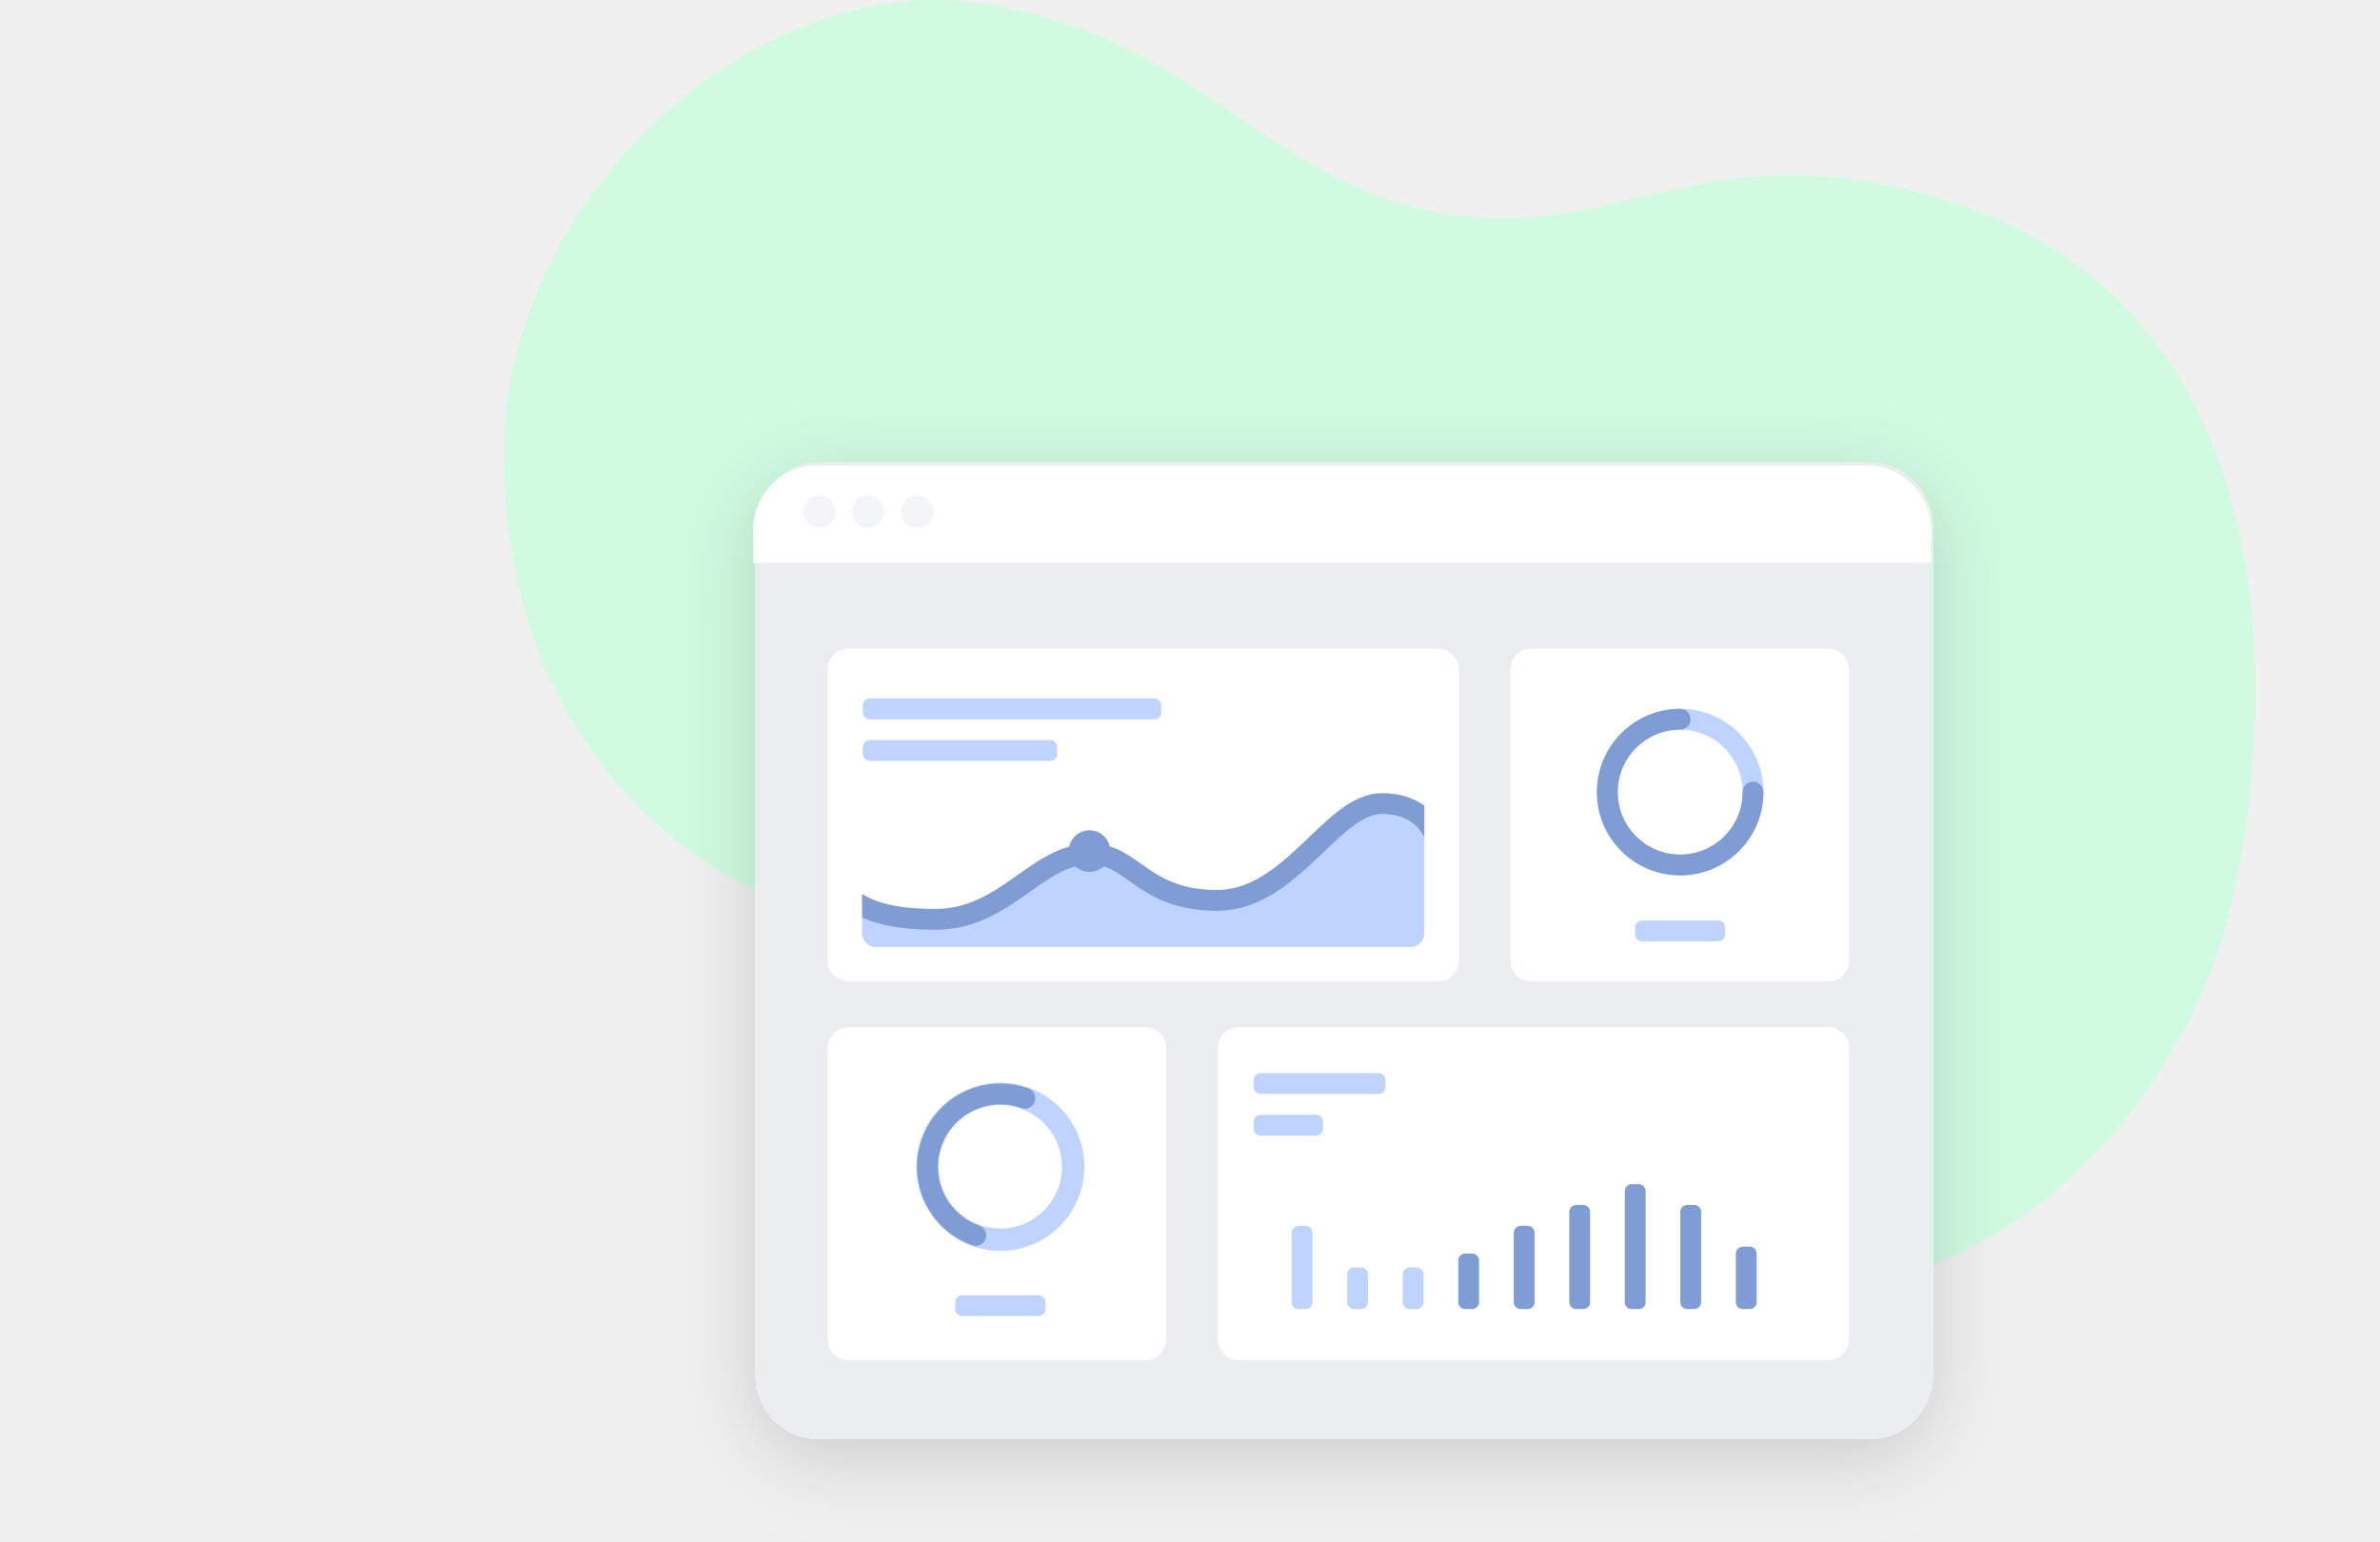
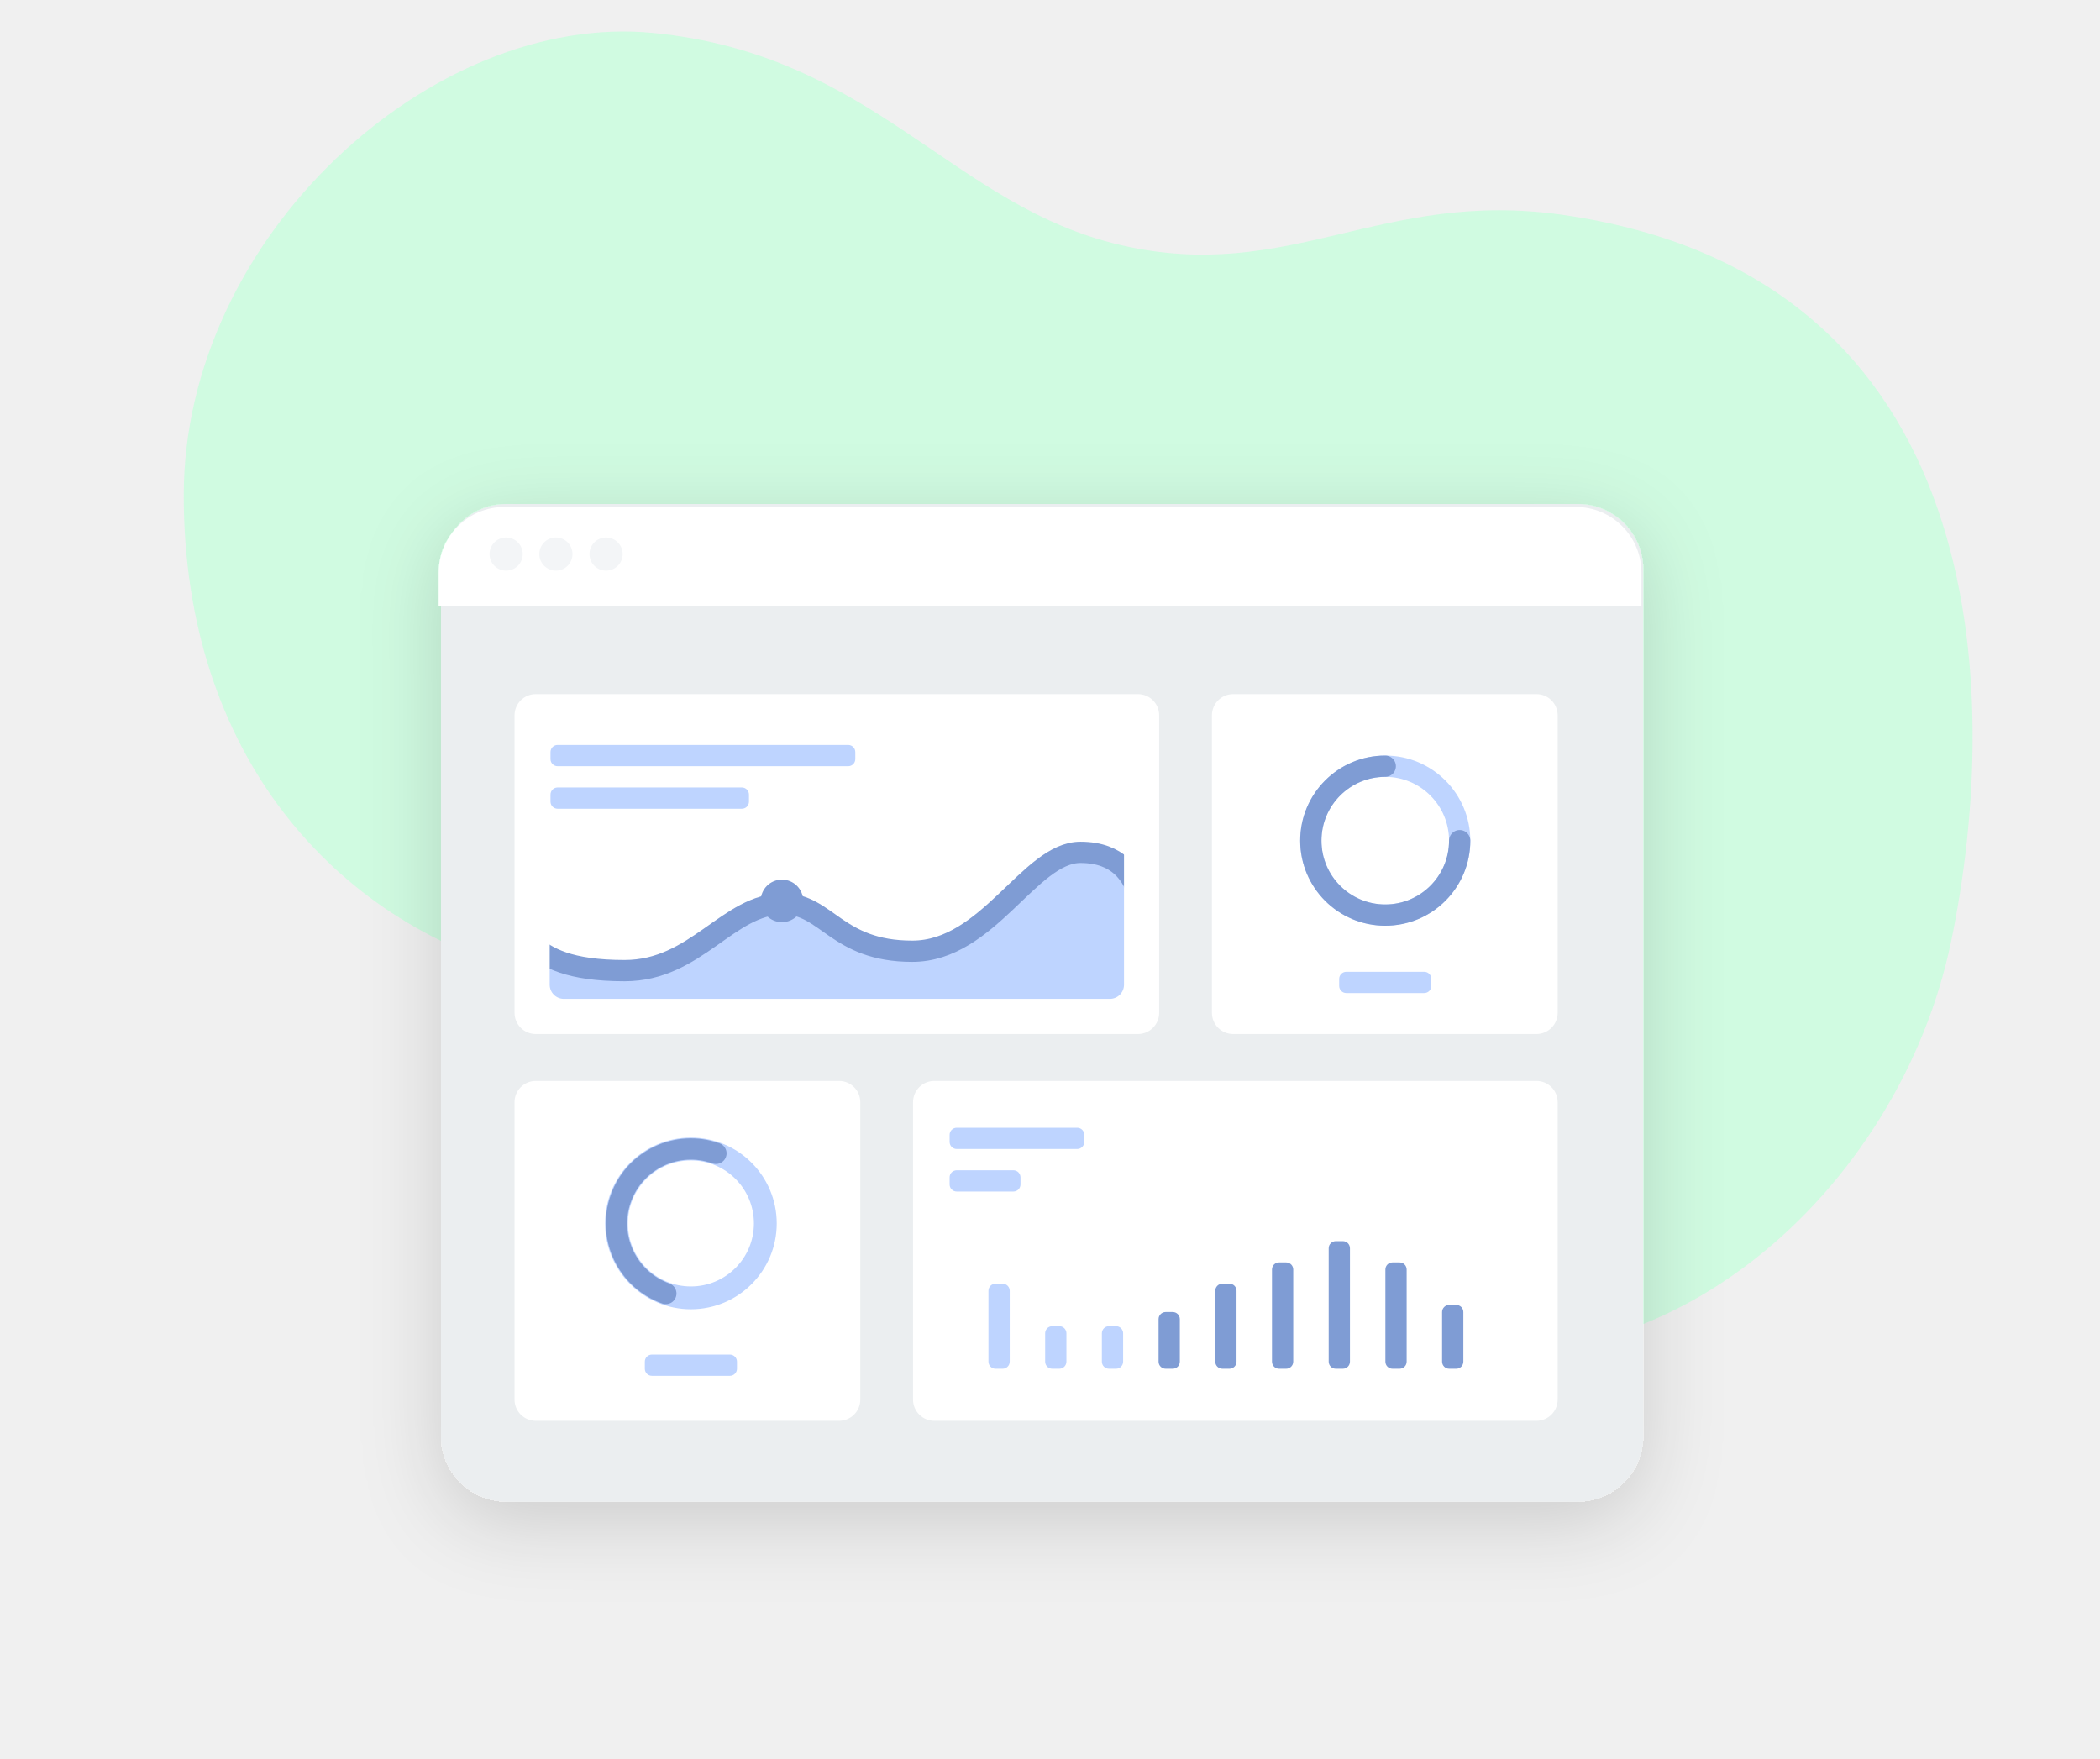
- <svg xmlns="http://www.w3.org/2000/svg" width="463" height="300" viewBox="0 0 463 300" fill="none">
-   <path d="M434.63 173.377C424.849 220.472 379.542 262.567 328.414 249.352C277.286 236.136 276.495 189.969 245.979 176.773C215.463 163.577 199.868 189.017 163.317 179.298C126.766 169.58 97.996 137.651 98 88.344C98.004 39.038 145.355 -3.849 187.418 0.275C229.48 4.399 244.326 33.264 276.492 40.687C308.657 48.111 325.976 29.966 360.615 34.915C442.69 46.641 444.41 126.281 434.63 173.377Z" fill="#D0FBE1" />
+ <svg xmlns="http://www.w3.org/2000/svg" width="400" height="335" viewBox="0 0 400 335" fill="none">
+   <path d="M371.63 179.377C361.849 226.472 316.542 268.567 265.414 255.352C214.286 242.136 213.495 195.969 182.979 182.773C152.463 169.577 136.868 195.017 100.317 185.298C63.766 175.58 34.996 143.651 35 94.344C35.004 45.038 82.355 2.151 124.418 6.275C166.48 10.399 181.326 39.264 213.492 46.687C245.657 54.111 262.976 35.966 297.615 40.915C379.69 52.641 381.41 132.281 371.63 179.377Z" fill="#D0FBE1" />
  <g filter="url(#filter0_d_5019_16548)">
-     <rect x="147" y="90" width="229" height="190" rx="12.513" fill="#EBEEF0" />
-     <mask id="mask0_5019_16548" style="mask-type:alpha" maskUnits="userSpaceOnUse" x="146" y="90" width="231" height="234">
-       <rect x="146.766" y="90" width="229.378" height="233.201" rx="12.513" fill="#DEE3E6" />
+     <rect x="84" y="96" width="229" height="190" rx="12.513" fill="#EBEEF0" />
+     <mask id="mask0_5019_16548" style="mask-type:alpha" maskUnits="userSpaceOnUse" x="83" y="96" width="231" height="234">
+       <rect x="83.766" y="96" width="229.378" height="233.201" rx="12.513" fill="#DEE3E6" />
    </mask>
    <g mask="url(#mask0_5019_16548)">
-       <rect x="293.842" y="126.21" width="65.86" height="64.743" rx="4.05" fill="white" />
-       <rect x="318.082" y="179.097" width="17.552" height="4.05" rx="1.35" fill="#BED4FF" />
-       <circle cx="326.858" cy="154.12" r="14.176" stroke="#BED4FF" stroke-width="4.05" />
-       <path d="M341.034 154.12C341.034 161.949 334.687 168.296 326.858 168.296C319.029 168.296 312.682 161.949 312.682 154.12C312.682 146.291 319.029 139.944 326.858 139.944" stroke="#7F9CD4" stroke-width="4.05" stroke-linecap="round" />
-       <rect x="161.006" y="199.883" width="65.86" height="64.743" rx="4.05" fill="white" />
-       <rect x="185.823" y="252.004" width="17.552" height="4.05" rx="1.35" fill="#BED4FF" />
-       <circle cx="194.599" cy="227.026" r="14.176" stroke="#BED4FF" stroke-width="4.347" />
-       <path d="M189.828 240.375C182.456 237.74 178.615 229.627 181.251 222.255C183.886 214.882 191.999 211.042 199.371 213.677" stroke="#7F9CD4" stroke-width="4.05" stroke-linecap="round" />
-       <rect x="161.006" y="126.21" width="122.789" height="64.743" rx="4.05" fill="white" />
-       <rect x="167.857" y="135.894" width="58.055" height="4.05" rx="1.35" fill="#BED4FF" />
-       <rect x="167.857" y="143.995" width="37.803" height="4.05" rx="1.35" fill="#BED4FF" />
-       <mask id="mask1_5019_16548" style="mask-type:alpha" maskUnits="userSpaceOnUse" x="167" y="153" width="111" height="32">
-         <rect x="167.704" y="153" width="109.394" height="31.255" rx="2.7" fill="white" />
+       <rect x="230.842" y="132.21" width="65.86" height="64.743" rx="4.05" fill="white" />
+       <rect x="255.082" y="185.097" width="17.552" height="4.05" rx="1.35" fill="#BED4FF" />
+       <circle cx="263.858" cy="160.12" r="14.176" stroke="#BED4FF" stroke-width="4.05" />
+       <path d="M278.034 160.12C278.034 167.949 271.687 174.296 263.858 174.296C256.029 174.296 249.682 167.949 249.682 160.12C249.682 152.291 256.029 145.944 263.858 145.944" stroke="#7F9CD4" stroke-width="4.05" stroke-linecap="round" />
+       <rect x="98.006" y="205.883" width="65.86" height="64.743" rx="4.05" fill="white" />
+       <rect x="122.823" y="258.004" width="17.552" height="4.05" rx="1.35" fill="#BED4FF" />
+       <circle cx="131.599" cy="233.026" r="14.176" stroke="#BED4FF" stroke-width="4.347" />
+       <path d="M126.828 246.375C119.456 243.74 115.615 235.627 118.251 228.255C120.886 220.882 128.999 217.042 136.371 219.677" stroke="#7F9CD4" stroke-width="4.05" stroke-linecap="round" />
+       <rect x="98.006" y="132.21" width="122.789" height="64.743" rx="4.05" fill="white" />
+       <rect x="104.857" y="141.894" width="58.055" height="4.05" rx="1.35" fill="#BED4FF" />
+       <rect x="104.857" y="149.995" width="37.803" height="4.05" rx="1.35" fill="#BED4FF" />
+       <mask id="mask1_5019_16548" style="mask-type:alpha" maskUnits="userSpaceOnUse" x="104" y="159" width="111" height="32">
+         <rect x="104.704" y="159" width="109.394" height="31.255" rx="2.7" fill="white" />
      </mask>
      <g mask="url(#mask1_5019_16548)">
-         <path d="M181.977 178.875C171.381 178.875 167.146 176.414 164.356 173.952V188.72H279.332V162.823C278.451 161.045 276.304 156.349 268.8 156.349C259.108 156.349 251.246 175.183 236.765 175.183C222.283 175.183 220.528 166.158 212.19 166.158C201.658 166.158 195.633 178.875 181.977 178.875Z" fill="#BED4FF" stroke="#7F9CD4" stroke-width="4.05" />
-         <path d="M215.993 165.596C215.993 167.833 214.18 169.646 211.943 169.646C209.706 169.646 207.893 167.833 207.893 165.596C207.893 163.359 209.706 161.545 211.943 161.545C214.18 161.545 215.993 163.359 215.993 165.596Z" fill="#7F9CD4" />
+         <path d="M118.977 184.875C108.381 184.875 104.146 182.414 101.356 179.952V194.72H216.332V168.823C215.451 167.045 213.304 162.349 205.8 162.349C196.108 162.349 188.246 181.183 173.765 181.183C159.283 181.183 157.528 172.158 149.19 172.158C138.658 172.158 132.633 184.875 118.977 184.875Z" fill="#BED4FF" stroke="#7F9CD4" stroke-width="4.05" />
+         <path d="M152.993 171.596C152.993 173.833 151.18 175.646 148.943 175.646C146.706 175.646 144.893 173.833 144.893 171.596C144.893 169.359 146.706 167.545 148.943 167.545C151.18 167.545 152.993 169.359 152.993 171.596Z" fill="#7F9CD4" />
      </g>
-       <rect x="236.912" y="199.883" width="122.789" height="64.743" rx="4.05" fill="white" />
-       <rect x="243.878" y="208.8" width="25.652" height="4.05" rx="1.35" fill="#BED4FF" />
-       <rect x="243.878" y="216.901" width="13.501" height="4.05" rx="1.35" fill="#BED4FF" />
-       <rect x="251.276" y="254.704" width="16.201" height="4.05" rx="1.35" transform="rotate(-90 251.276 254.704)" fill="#BED4FF" />
-       <rect x="262.077" y="254.704" width="8.101" height="4.05" rx="1.35" transform="rotate(-90 262.077 254.704)" fill="#BED4FF" />
-       <rect x="272.879" y="254.704" width="8.101" height="4.05" rx="1.35" transform="rotate(-90 272.879 254.704)" fill="#BED4FF" />
-       <rect x="283.68" y="254.704" width="10.801" height="4.05" rx="1.35" transform="rotate(-90 283.68 254.704)" fill="#7F9CD4" />
-       <rect x="294.48" y="254.704" width="16.201" height="4.05" rx="1.35" transform="rotate(-90 294.48 254.704)" fill="#7F9CD4" />
-       <rect x="305.281" y="254.704" width="20.252" height="4.05" rx="1.35" transform="rotate(-90 305.281 254.704)" fill="#7F9CD4" />
-       <rect x="316.083" y="254.704" width="24.302" height="4.05" rx="1.35" transform="rotate(-90 316.083 254.704)" fill="#7F9CD4" />
-       <rect x="326.884" y="254.704" width="20.252" height="4.05" rx="1.35" transform="rotate(-90 326.884 254.704)" fill="#7F9CD4" />
-       <rect x="337.684" y="254.704" width="12.151" height="4.05" rx="1.35" transform="rotate(-90 337.684 254.704)" fill="#7F9CD4" />
+       <rect x="173.912" y="205.883" width="122.789" height="64.743" rx="4.05" fill="white" />
+       <rect x="180.878" y="214.8" width="25.652" height="4.05" rx="1.35" fill="#BED4FF" />
+       <rect x="180.878" y="222.901" width="13.501" height="4.05" rx="1.35" fill="#BED4FF" />
+       <rect x="188.276" y="260.704" width="16.201" height="4.05" rx="1.35" transform="rotate(-90 188.276 260.704)" fill="#BED4FF" />
+       <rect x="199.077" y="260.704" width="8.101" height="4.05" rx="1.35" transform="rotate(-90 199.077 260.704)" fill="#BED4FF" />
+       <rect x="209.879" y="260.704" width="8.101" height="4.05" rx="1.35" transform="rotate(-90 209.879 260.704)" fill="#BED4FF" />
+       <rect x="220.68" y="260.704" width="10.801" height="4.05" rx="1.35" transform="rotate(-90 220.68 260.704)" fill="#7F9CD4" />
+       <rect x="231.48" y="260.704" width="16.201" height="4.05" rx="1.35" transform="rotate(-90 231.48 260.704)" fill="#7F9CD4" />
+       <rect x="242.281" y="260.704" width="20.252" height="4.05" rx="1.35" transform="rotate(-90 242.281 260.704)" fill="#7F9CD4" />
+       <rect x="253.083" y="260.704" width="24.302" height="4.05" rx="1.35" transform="rotate(-90 253.083 260.704)" fill="#7F9CD4" />
+       <rect x="263.884" y="260.704" width="20.252" height="4.05" rx="1.35" transform="rotate(-90 263.884 260.704)" fill="#7F9CD4" />
+       <rect x="274.684" y="260.704" width="12.151" height="4.05" rx="1.35" transform="rotate(-90 274.684 260.704)" fill="#7F9CD4" />
    </g>
-     <path d="M146.562 103.073C146.562 96.163 152.165 90.561 159.075 90.561H363.144C370.055 90.561 375.657 96.163 375.657 103.073V109.52H146.562V103.073Z" fill="white" />
-     <rect x="156.245" y="96.379" width="6.32" height="6.32" rx="3.16" fill="#F3F5F7" />
-     <rect x="165.726" y="96.379" width="6.32" height="6.32" rx="3.16" fill="#F3F5F7" />
-     <rect x="175.282" y="96.379" width="6.32" height="6.32" rx="3.16" fill="#F3F5F7" />
+     <path d="M83.562 109.073C83.562 102.163 89.165 96.561 96.075 96.561H300.144C307.055 96.561 312.657 102.163 312.657 109.073V115.52H83.562V109.073Z" fill="white" />
+     <rect x="93.245" y="102.379" width="6.32" height="6.32" rx="3.16" fill="#F3F5F7" />
+     <rect x="102.726" y="102.379" width="6.32" height="6.32" rx="3.16" fill="#F3F5F7" />
+     <rect x="112.282" y="102.379" width="6.32" height="6.32" rx="3.16" fill="#F3F5F7" />
  </g>
  <defs>
-     <filter id="filter0_d_5019_16548" x="131.271" y="78.531" width="260.021" height="220.584" filterUnits="userSpaceOnUse" color-interpolation-filters="sRGB">
+     <filter id="filter0_d_5019_16548" x="68.271" y="84.531" width="260.021" height="220.584" filterUnits="userSpaceOnUse" color-interpolation-filters="sRGB">
      <feFlood flood-opacity="0" result="BackgroundImageFix" />
      <feColorMatrix in="SourceAlpha" type="matrix" values="0 0 0 0 0 0 0 0 0 0 0 0 0 0 0 0 0 0 127 0" result="hardAlpha" />
      <feOffset dy="3.823" />
      <feGaussianBlur stdDeviation="7.646" />
      <feComposite in2="hardAlpha" operator="out" />
      <feColorMatrix type="matrix" values="0 0 0 0 0 0 0 0 0 0 0 0 0 0 0 0 0 0 0.15 0" />
      <feBlend mode="normal" in2="BackgroundImageFix" result="effect1_dropShadow_5019_16548" />
      <feBlend mode="normal" in="SourceGraphic" in2="effect1_dropShadow_5019_16548" result="shape" />
    </filter>
  </defs>
</svg>
